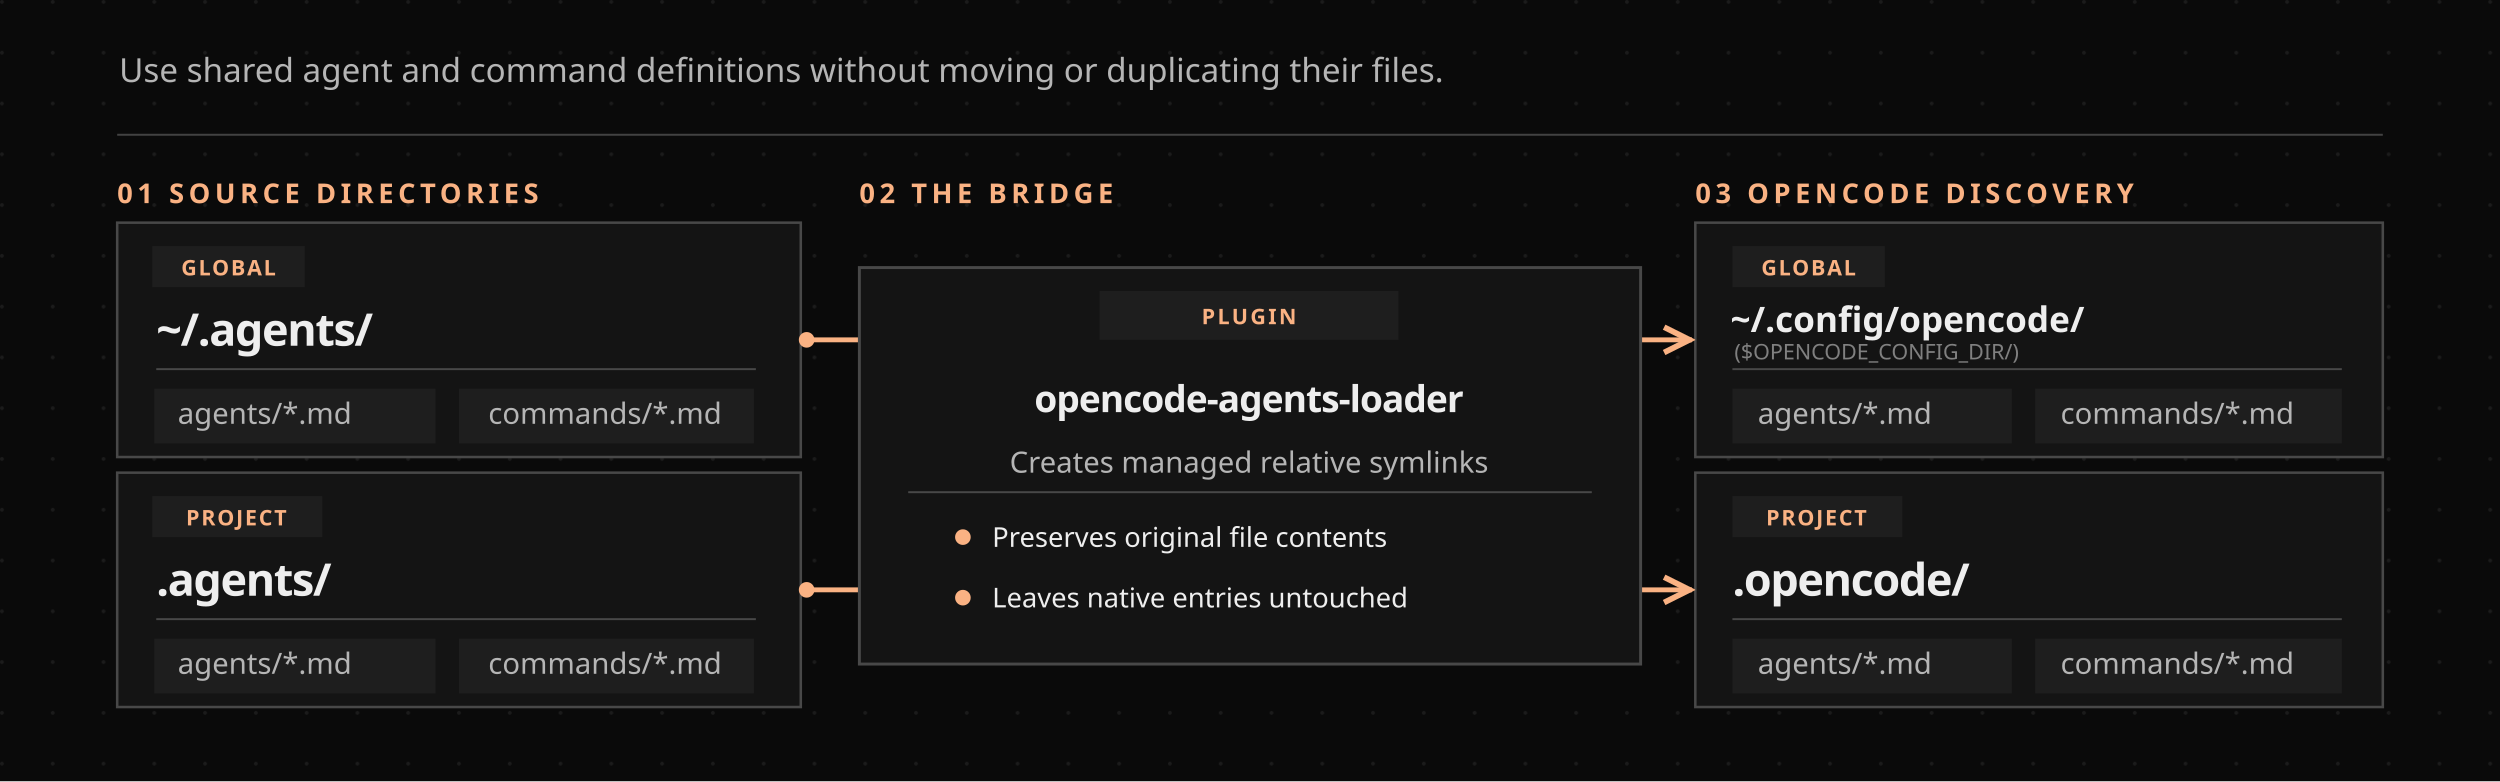
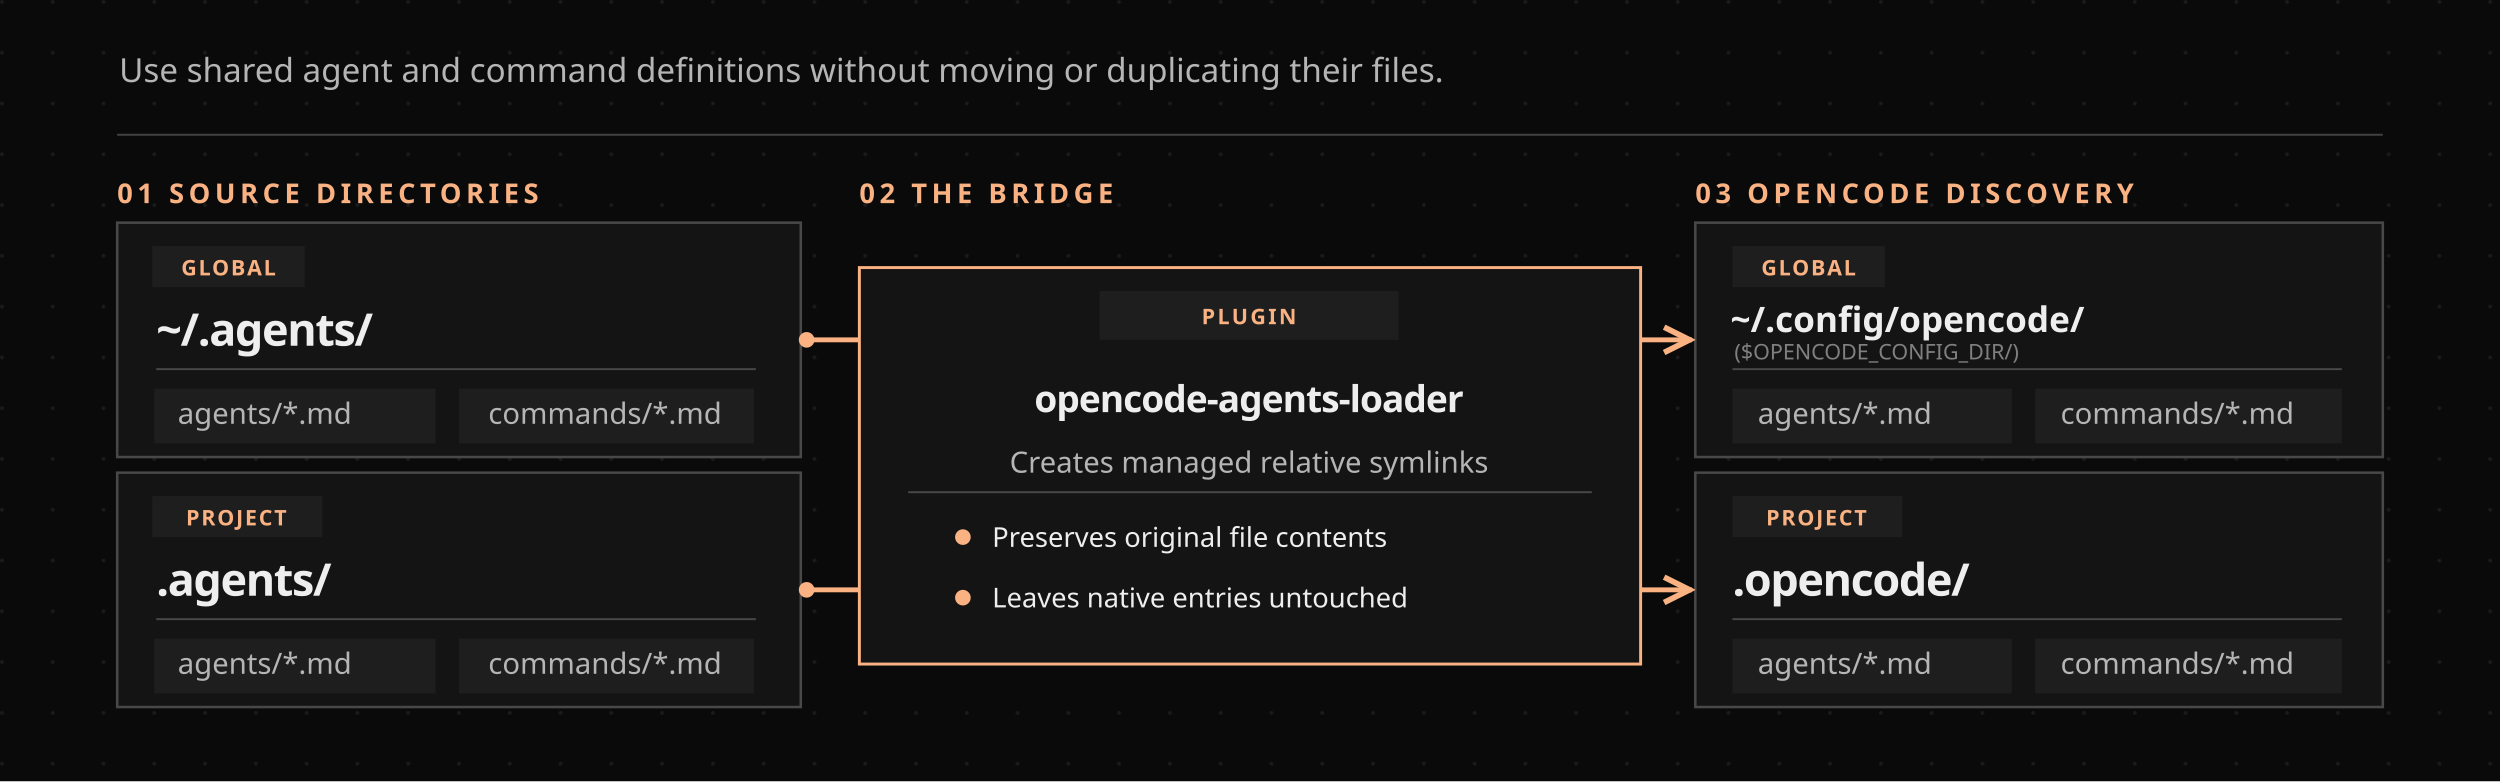
<svg xmlns="http://www.w3.org/2000/svg" width="1280" height="400" viewBox="0 0 1280 400" role="img" aria-labelledby="diagram-title diagram-desc">
  <defs>
    <pattern id="dots" width="26" height="26" patternUnits="userSpaceOnUse">
      <circle cx="1" cy="1" r="1" fill="#808080" opacity="0.14" />
    </pattern>
    <marker id="arrow" viewBox="0 0 12 12" refX="10" refY="6" markerWidth="7" markerHeight="7" orient="auto">
      <path d="M 2 2 L 10 6 L 2 10" fill="none" stroke="#fab283" stroke-width="2" stroke-linecap="square" stroke-linejoin="miter" />
    </marker>
    <style>
      .sans { font-family: "JetBrains Mono"; }
      .mono { font-family: "JetBrains Mono"; }
      .section { font-size: 14px; font-weight: 750; letter-spacing: 2.3px; }
      .path { font-size: 23px; font-weight: 650; letter-spacing: -0.7px; }
      .file { font-size: 15px; fill: #b5b5b5; }
    </style>
  </defs>
  <rect width="1280" height="400" fill="#0a0a0a" />
  <rect width="1280" height="400" fill="url(#dots)" />
  <text x="61" y="42" class="sans" fill="#b5b5b5" font-size="17">Use shared agent and command definitions without moving or duplicating their files.</text>
  <path d="M60 69 H1220" stroke="#484848" stroke-width="1" opacity="0.9" />
  <text x="60" y="104" class="sans section" fill="#fab283">01  SOURCE DIRECTORIES</text>
  <text x="440" y="104" class="sans section" fill="#fab283">02  THE BRIDGE</text>
  <text x="868" y="104" class="sans section" fill="#fab283">03  OPENCODE DISCOVERY</text>
  <rect x="60" y="114" width="350" height="120" fill="#141414" stroke="#484848" stroke-width="1.3" />
  <rect x="78" y="126" width="78" height="21" fill="#1e1e1e" />
  <text x="117" y="141" class="sans" font-size="11" font-weight="750" fill="#fab283" text-anchor="middle" letter-spacing="0.9">GLOBAL</text>
  <text x="80" y="177" class="mono path" fill="#eeeeee">~/.agents/</text>
  <path d="M80 189 H387" stroke="#484848" stroke-width="1" />
  <rect x="79" y="199" width="144" height="28" fill="#1e1e1e" />
  <rect x="235" y="199" width="151" height="28" fill="#1e1e1e" />
  <text x="91" y="217" class="mono file">agents/*.md</text>
  <text x="250" y="217" class="mono file">commands/*.md</text>
  <rect x="60" y="242" width="350" height="120" fill="#141414" stroke="#484848" stroke-width="1.3" />
  <rect x="78" y="254" width="87" height="21" fill="#1e1e1e" />
  <text x="121" y="269" class="sans" font-size="11" font-weight="750" fill="#fab283" text-anchor="middle" letter-spacing="0.9">PROJECT</text>
  <text x="80" y="305" class="mono path" fill="#eeeeee">.agents/</text>
  <path d="M80 317 H387" stroke="#484848" stroke-width="1" />
  <rect x="79" y="327" width="144" height="28" fill="#1e1e1e" />
  <rect x="235" y="327" width="151" height="28" fill="#1e1e1e" />
  <text x="91" y="345" class="mono file">agents/*.md</text>
  <text x="250" y="345" class="mono file">commands/*.md</text>
  <rect x="868" y="114" width="352" height="120" fill="#141414" stroke="#484848" stroke-width="1.3" />
  <rect x="887" y="126" width="78" height="21" fill="#1e1e1e" />
  <text x="926" y="141" class="sans" font-size="11" font-weight="750" fill="#fab283" text-anchor="middle" letter-spacing="0.9">GLOBAL</text>
  <text x="886" y="170" class="mono" font-size="18" font-weight="650" fill="#eeeeee">~/.config/opencode/</text>
  <text x="888" y="184" class="mono" font-size="11" fill="#808080">($OPENCODE_CONFIG_DIR/)</text>
  <path d="M887 189 H1199" stroke="#484848" stroke-width="1" />
  <rect x="887" y="199" width="143" height="28" fill="#1e1e1e" />
  <rect x="1042" y="199" width="157" height="28" fill="#1e1e1e" />
  <text x="900" y="217" class="mono file">agents/*.md</text>
  <text x="1055" y="217" class="mono file">commands/*.md</text>
  <rect x="868" y="242" width="352" height="120" fill="#141414" stroke="#484848" stroke-width="1.3" />
  <rect x="887" y="254" width="87" height="21" fill="#1e1e1e" />
  <text x="930" y="269" class="sans" font-size="11" font-weight="750" fill="#fab283" text-anchor="middle" letter-spacing="0.9">PROJECT</text>
  <text x="887" y="305" class="mono path" fill="#eeeeee">.opencode/</text>
  <path d="M887 317 H1199" stroke="#484848" stroke-width="1" />
  <rect x="887" y="327" width="143" height="28" fill="#1e1e1e" />
  <rect x="1042" y="327" width="157" height="28" fill="#1e1e1e" />
  <text x="900" y="345" class="mono file">agents/*.md</text>
  <text x="1055" y="345" class="mono file">commands/*.md</text>
  <path d="M411 174 H440" fill="none" stroke="#fab283" stroke-width="2.5" stroke-linecap="square" />
  <circle cx="413" cy="174" r="4" fill="#fab283" />
  <path d="M840 174 H865" fill="none" stroke="#fab283" stroke-width="2.5" stroke-linecap="square" marker-end="url(#arrow)" />
  <path d="M411 302 H440" fill="none" stroke="#fab283" stroke-width="2.5" stroke-linecap="square" />
  <circle cx="413" cy="302" r="4" fill="#fab283" />
  <path d="M840 302 H865" fill="none" stroke="#fab283" stroke-width="2.5" stroke-linecap="square" marker-end="url(#arrow)" />
-   <rect x="440" y="137" width="400" height="203" fill="#141414" stroke="#484848" stroke-width="1.5" />
+   <rect x="440" y="137" width="400" height="203" fill="#141414" stroke="#fab283" stroke-width="1.5" />
  <rect x="563" y="149" width="153" height="25" fill="#1e1e1e" />
  <text x="639.5" y="166" class="sans" text-anchor="middle" font-size="11" font-weight="780" fill="#fab283" letter-spacing="1.2">PLUGIN</text>
  <text x="639.5" y="211" class="sans" text-anchor="middle" fill="#eeeeee" font-size="19" font-weight="730" letter-spacing="-0.5">opencode-agents-loader</text>
  <text x="639.5" y="242" class="sans" text-anchor="middle" fill="#b5b5b5" font-size="15">Creates managed relative symlinks</text>
  <path d="M465 252 H815" stroke="#484848" stroke-width="1" />
  <circle cx="493" cy="275" r="4" fill="#fab283" />
  <text x="508" y="280" class="sans" fill="#eeeeee" font-size="14">Preserves original file contents</text>
  <circle cx="493" cy="306" r="4" fill="#fab283" />
  <text x="508" y="311" class="sans" fill="#eeeeee" font-size="14">Leaves native entries untouched</text>
</svg>
